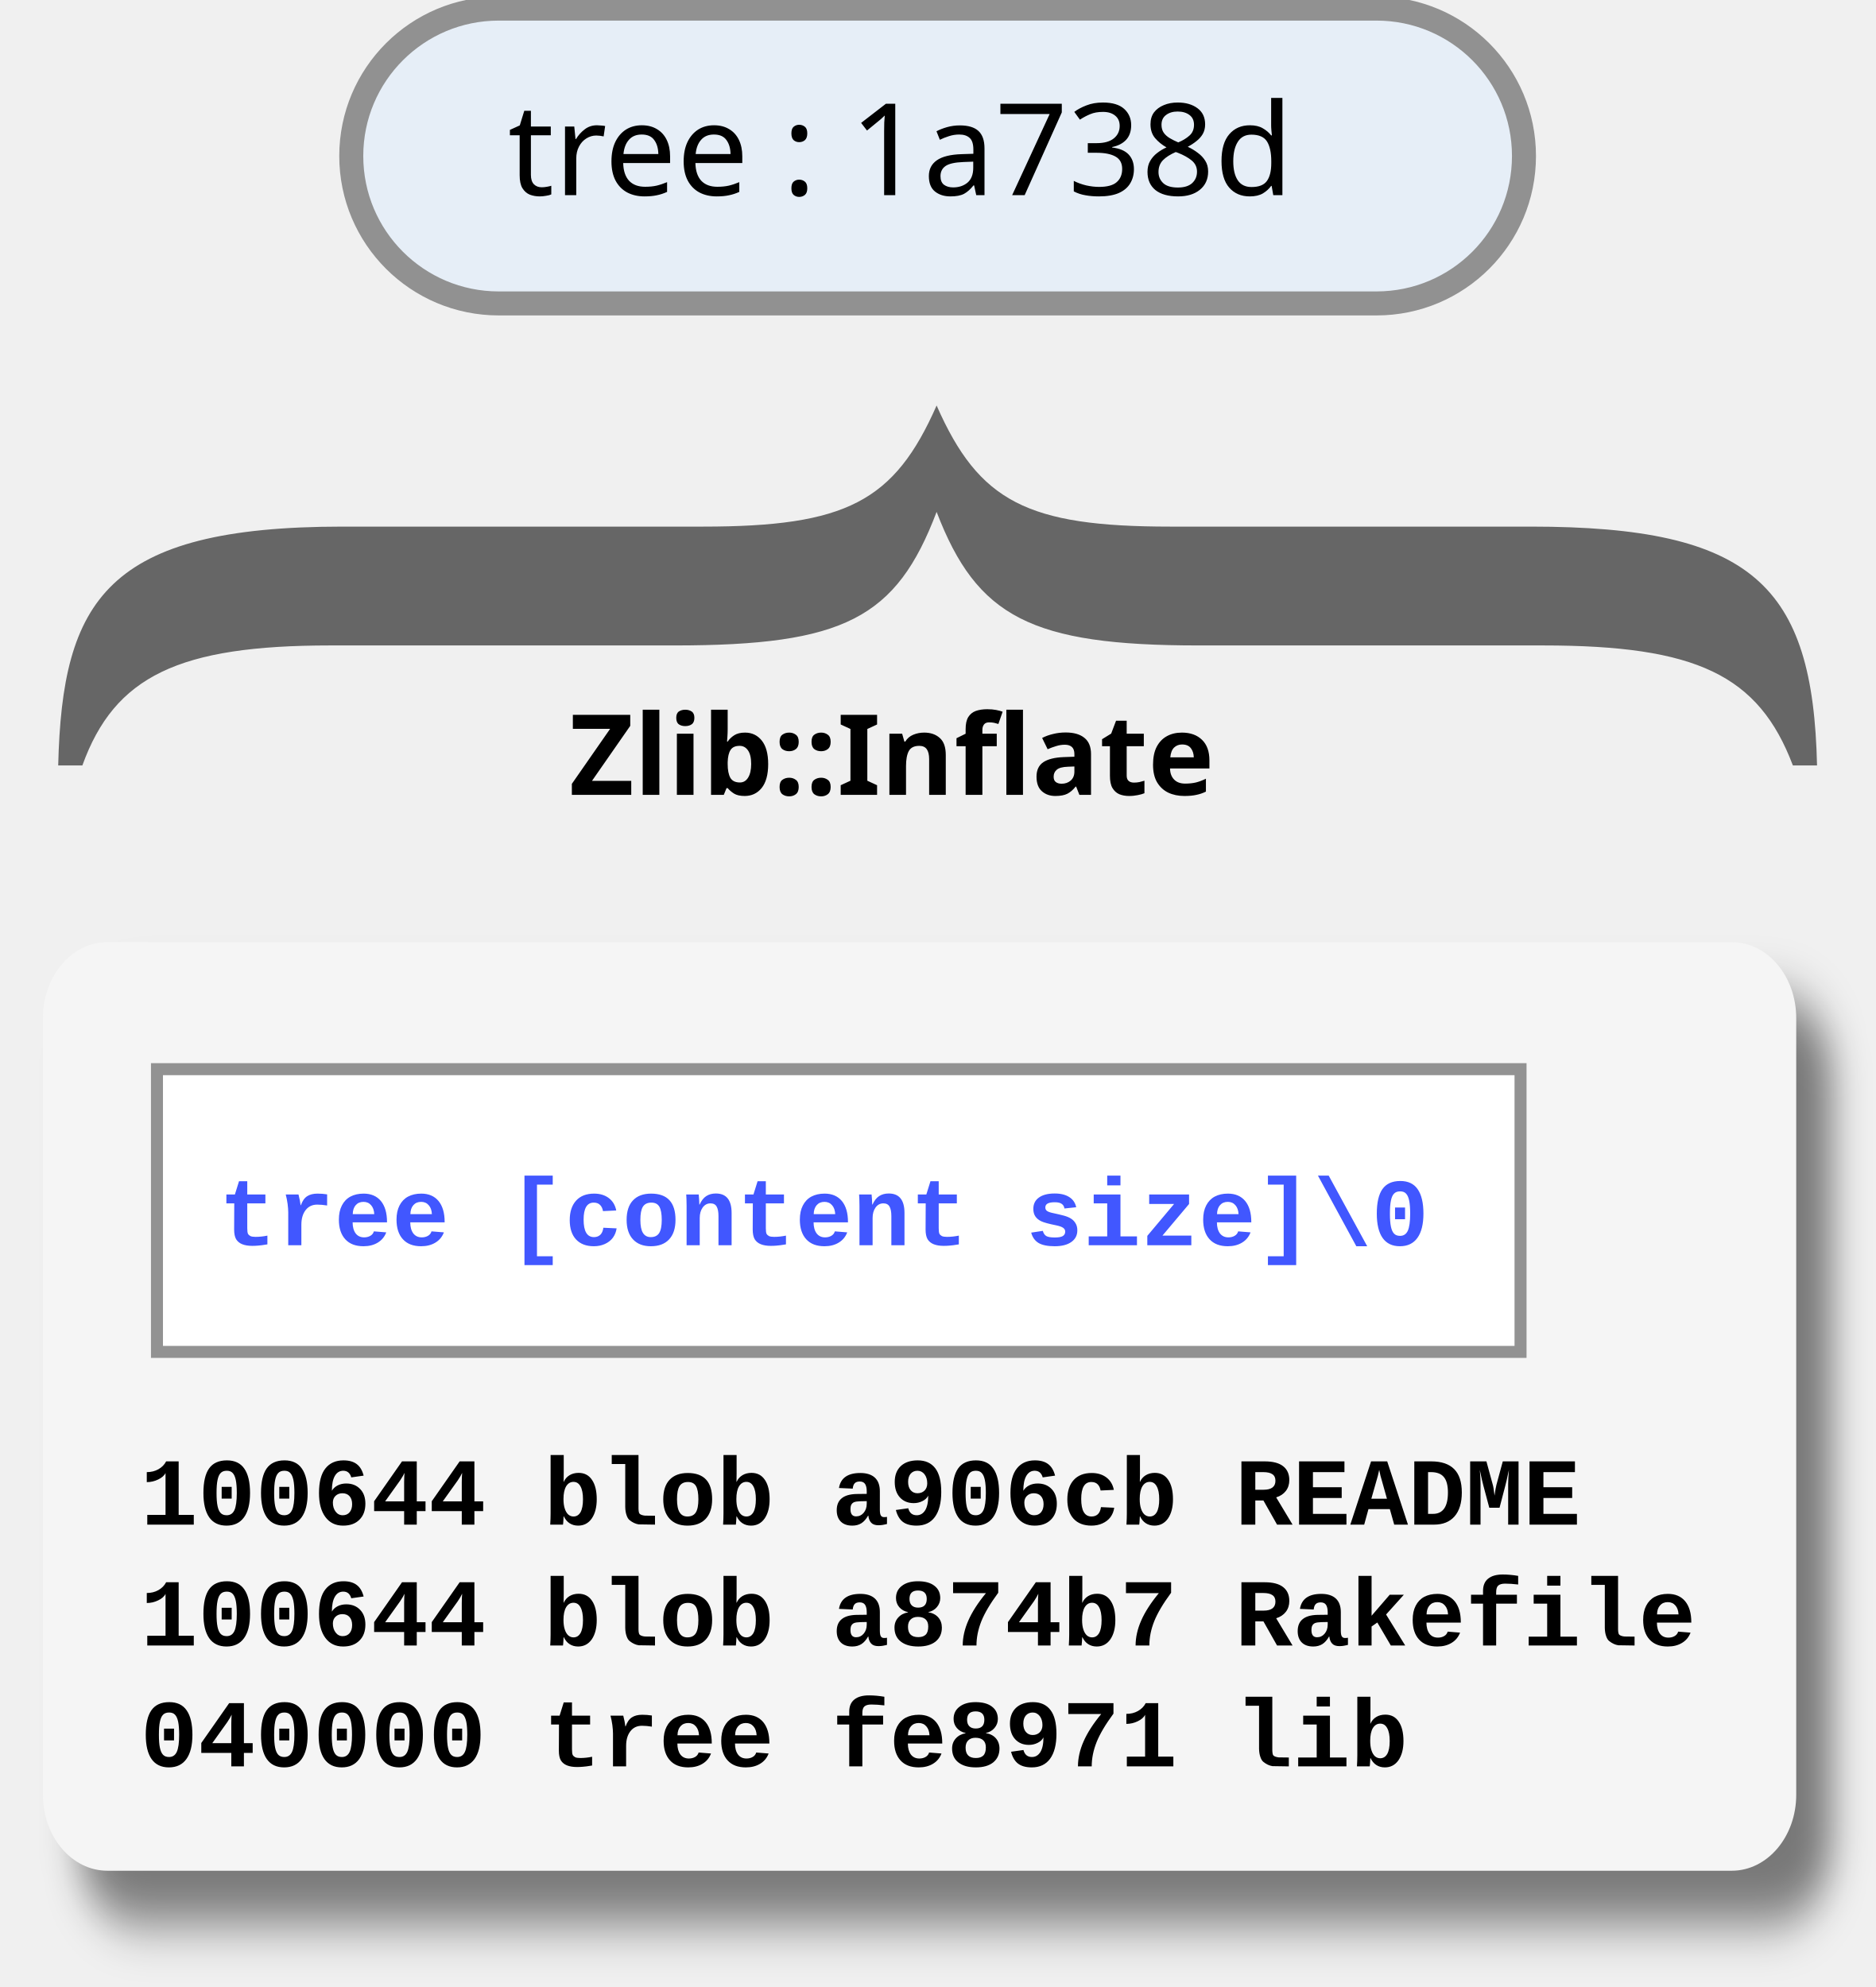
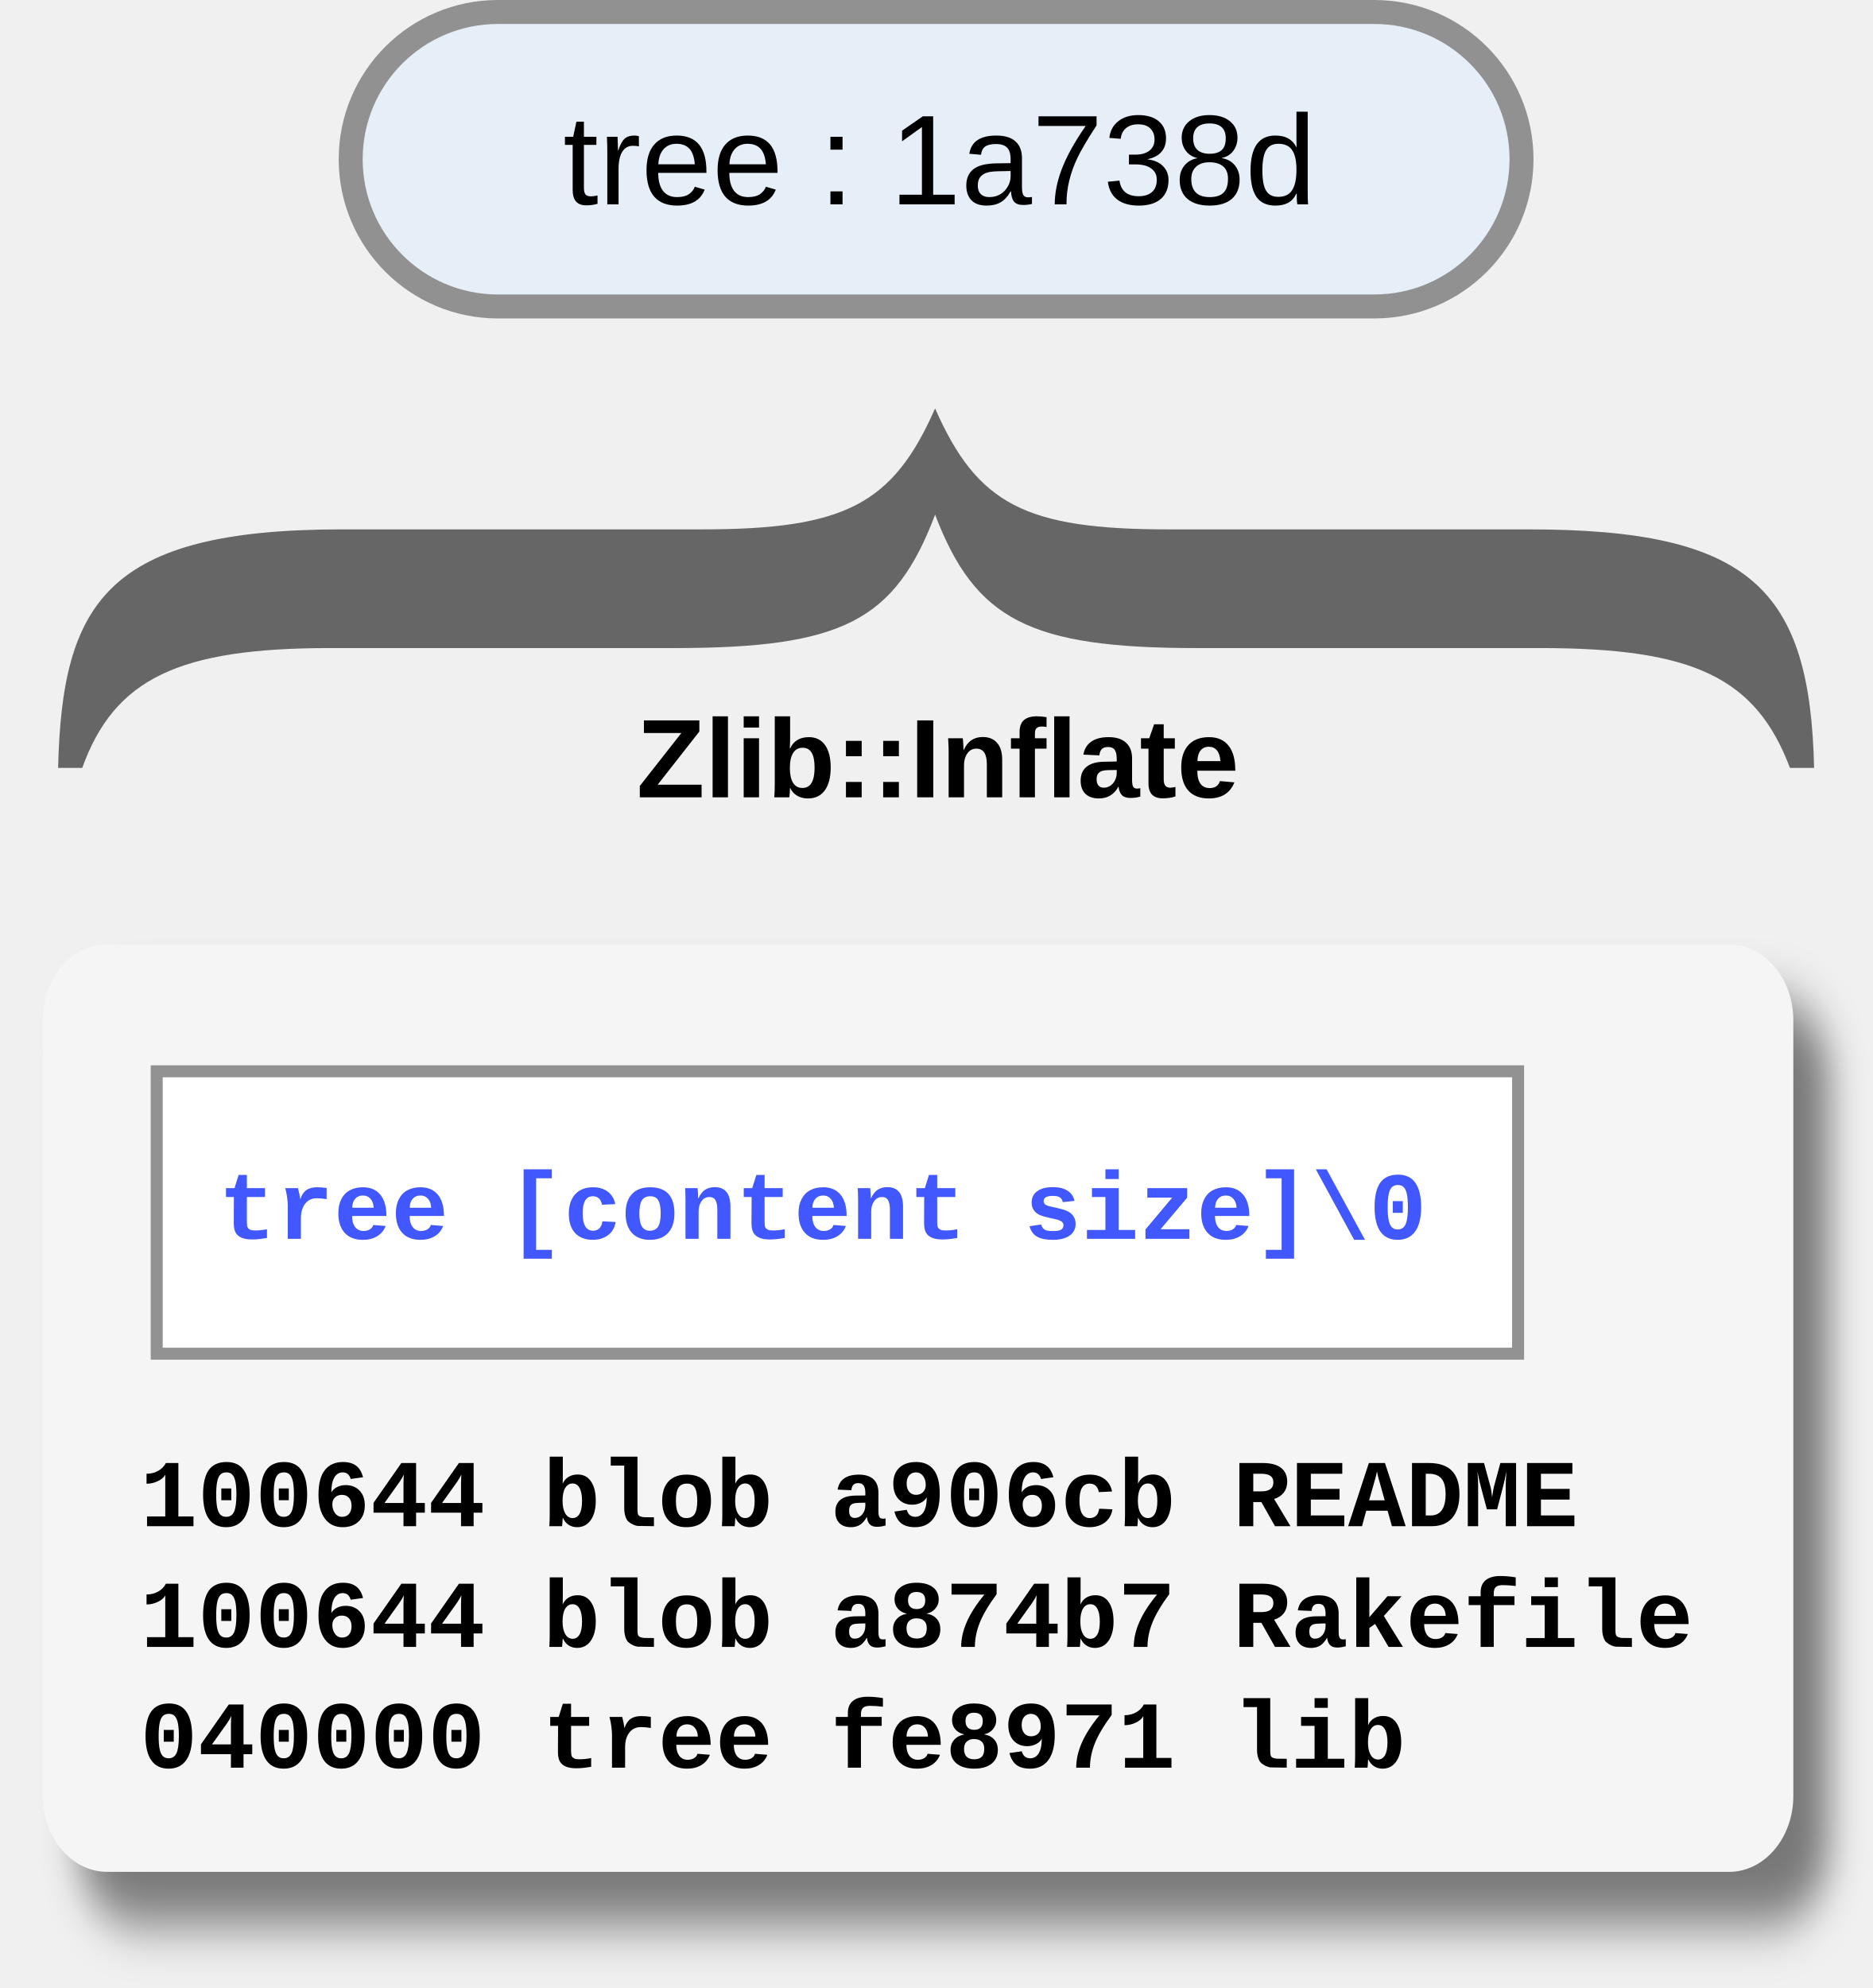
- <svg xmlns="http://www.w3.org/2000/svg" version="1.1" id="svg42994" width="234.36" height="248.363" viewBox="0 0 234.36 248.363" xml:space="preserve">
+ <svg xmlns="http://www.w3.org/2000/svg" version="1.1" id="svg42994" width="234.36" height="248.789" viewBox="0 0 234.36 248.789" xml:space="preserve">
  <defs id="defs42998">
    <filter style="color-interpolation-filters:sRGB" id="filter46395" x="-0.024" y="-0.068" width="1.07" height="1.193">
      <feFlood flood-opacity="0.498" flood-color="rgb(0,0,0)" result="flood" id="feFlood46385" />
      <feComposite in="flood" in2="SourceGraphic" operator="in" result="composite1" id="feComposite46387" />
      <feGaussianBlur in="composite1" stdDeviation="2.974" result="blur" id="feGaussianBlur46389" />
      <feOffset dx="6" dy="6" result="offset" id="feOffset46391" />
      <feComposite in="SourceGraphic" in2="offset" operator="over" result="composite2" id="feComposite46393" />
    </filter>
  </defs>
-   <text xml:space="preserve" style="font-weight:bold;font-size:14px;line-height:125%;font-family:'Open Sans';-inkscape-font-specification:'Open Sans Bold';letter-spacing:0px;word-spacing:0px;fill:none;stroke:#000000;stroke-width:0;stroke-linecap:butt;stroke-linejoin:miter;stroke-opacity:1;stroke-dasharray:none" x="71.126" y="99.353" id="t_zlib_deflate">
-     <tspan id="tspan43270" x="71.126" y="99.353" style="font-style:normal;font-variant:normal;font-weight:bold;font-stretch:normal;font-size:14px;font-family:sans-serif;-inkscape-font-specification:'sans-serif Bold';fill:#000000;fill-opacity:1;stroke:none;stroke-width:0;stroke-dasharray:none">Zlib::Inflate</tspan>
+   <text xml:space="preserve" style="font-weight:bold;font-size:14px;line-height:125%;font-family:Arial;-inkscape-font-specification:'Open Sans Bold';letter-spacing:0px;word-spacing:0px;fill:none;stroke:#000000;stroke-width:0;stroke-linecap:butt;stroke-linejoin:miter;stroke-dasharray:none;stroke-opacity:1" x="79.667" y="99.779" id="t_zlib_deflate">
+     <tspan id="tspan43270" x="79.667" y="99.779" style="font-style:normal;font-variant:normal;font-weight:bold;font-stretch:normal;font-size:14px;font-family:Arial;-inkscape-font-specification:'Arial Bold';fill:#000000;fill-opacity:1;stroke:none;stroke-width:0;stroke-dasharray:none">Zlib::Inflate</tspan>
  </text>
-   <g id="g6662" transform="translate(-8.9929548e-7,109.8659)">
+   <g id="g6662" transform="translate(-8.9929548e-7,110.2917)">
    <rect style="fill:#f5f5f5;fill-opacity:1;stroke:none;stroke-width:3.29;stroke-dasharray:none;stroke-dashoffset:0;stroke-opacity:1;filter:url(#filter46395)" id="b_main" width="291.529" height="104.913" x="28.286" y="-130.243" rx="10.714" ry="8.587" transform="matrix(0.7516301,0,0,1.106328,-15.89677,151.9875)" />
    <g id="g_tree_cont" transform="translate(-8.164274,0.02392416)">
      <rect style="fill:#ffffff;fill-opacity:1;stroke:#929292;stroke-width:1.5;stroke-dasharray:none;stroke-opacity:1" id="rect9100" width="170.413" height="35.34" x="27.782" y="23.75" rx="0" ry="0" />
-       <text xml:space="preserve" style="font-style:normal;font-variant:normal;font-weight:normal;font-stretch:normal;font-size:12px;line-height:125%;font-family:'Open Sans';-inkscape-font-specification:'Open Sans';letter-spacing:0px;word-spacing:0px;fill:#4157ff;fill-opacity:1;stroke:none;stroke-width:0;stroke-linecap:butt;stroke-linejoin:miter;stroke-dasharray:none;stroke-opacity:1" x="35.52" y="45.76" id="t_tree_cont">
-         <tspan id="tspan2963" x="35.52" y="45.76" style="font-style:normal;font-variant:normal;font-weight:bold;font-stretch:normal;font-size:12px;font-family:'Courier New';-inkscape-font-specification:'Courier New Bold';stroke:#4157ff;stroke-width:0;stroke-dasharray:none;stroke-opacity:1">tree [content size]\0</tspan>
+       <text xml:space="preserve" style="font-style:normal;font-variant:normal;font-weight:normal;font-stretch:normal;font-size:12px;line-height:125%;font-family:Arial;-inkscape-font-specification:Arial;letter-spacing:0px;word-spacing:0px;fill:#4157ff;fill-opacity:1;stroke:none;stroke-width:0;stroke-linecap:butt;stroke-linejoin:miter;stroke-dasharray:none;stroke-opacity:1" x="35.52" y="44.719" id="t_tree_cont">
+         <tspan id="tspan2963" x="35.52" y="44.719" style="font-style:normal;font-variant:normal;font-weight:bold;font-stretch:normal;font-size:12px;font-family:'Courier New';-inkscape-font-specification:'Courier New Bold';stroke:#4157ff;stroke-width:0;stroke-dasharray:none;stroke-opacity:1">tree [content size]\0</tspan>
      </text>
    </g>
-     <text xml:space="preserve" style="font-weight:bold;font-size:12px;line-height:125%;font-family:'Open Sans';-inkscape-font-specification:'Open Sans Bold';letter-spacing:0px;word-spacing:0px;fill:#000000;fill-opacity:1;stroke:none;stroke-width:0;stroke-linecap:butt;stroke-linejoin:miter;stroke-dasharray:none;stroke-opacity:1" x="17.532" y="80.705" id="t_main">
+     <text xml:space="preserve" style="font-weight:bold;font-size:12px;line-height:125%;font-family:Arial;-inkscape-font-specification:'Open Sans Bold';letter-spacing:0px;word-spacing:0px;fill:#000000;fill-opacity:1;stroke:none;stroke-width:0;stroke-linecap:butt;stroke-linejoin:miter;stroke-dasharray:none;stroke-opacity:1" x="17.532" y="80.705" id="t_main">
      <tspan id="tspan2580" x="17.532" y="80.705" style="font-style:normal;font-variant:normal;font-weight:bold;font-stretch:normal;font-size:12px;font-family:'Courier New';-inkscape-font-specification:'Courier New Bold';stroke:#000000;stroke-width:0;stroke-dasharray:none;stroke-opacity:1">100644 blob a906cb README</tspan>
      <tspan x="17.532" y="95.815" id="tspan2590" style="font-style:normal;font-variant:normal;font-weight:bold;font-stretch:normal;font-size:12px;font-family:'Courier New';-inkscape-font-specification:'Courier New Bold';stroke:#000000;stroke-width:0;stroke-dasharray:none;stroke-opacity:1">100644 blob a874b7 Rakefile</tspan>
      <tspan x="17.532" y="110.925" id="tspan2592" style="font-style:normal;font-variant:normal;font-weight:bold;font-stretch:normal;font-size:12px;font-family:'Courier New';-inkscape-font-specification:'Courier New Bold';stroke:#000000;stroke-width:0;stroke-dasharray:none;stroke-opacity:1">040000 tree fe8971 lib</tspan>
    </text>
  </g>
-   <path d="M 7.273,95.673 H 10.295 C 14.323,84.497 22.381,80.677 41.265,80.677 h 43.056 c 21.15,0 27.697,-3.395 32.733,-16.693 5.036,13.157 11.834,16.693 32.733,16.693 h 43.056 c 19.136,0 26.942,3.678 31.222,14.996 h 3.021 c -0.504,-22.494 -8.057,-29.85 -35.754,-29.85 H 146.262 c -17.877,0 -23.92,-3.112 -29.208,-15.137 -5.288,12.025 -11.331,15.137 -29.208,15.137 H 42.776 c -29.459,0 -34.999,9.195 -35.502,29.85 z" style="font-weight:bold;font-size:188.734px;line-height:125%;font-family:FreeSerif;-inkscape-font-specification:'FreeSerif Bold';letter-spacing:0px;word-spacing:0px;fill:#666666;stroke-width:0" id="path3649" />
-   <g id="g3028" transform="translate(-375.2156,-9.724435)">
+   <path d="M 7.274,96.098 H 10.295 C 14.324,84.922 22.381,81.103 41.265,81.103 h 43.056 c 21.15,0 27.697,-3.395 32.733,-16.693 5.036,13.157 11.834,16.693 32.733,16.693 h 43.056 c 19.136,0 26.942,3.678 31.222,14.996 h 3.021 c -0.504,-22.494 -8.057,-29.85 -35.754,-29.85 h -45.071 c -17.877,0 -23.92,-3.112 -29.208,-15.137 -5.288,12.025 -11.331,15.137 -29.208,15.137 H 42.776 c -29.459,0 -34.999,9.195 -35.502,29.85 z" style="font-weight:bold;font-size:188.734px;line-height:125%;letter-spacing:0px;word-spacing:0px;fill:#666666;stroke-width:0" id="path3649" />
+   <g id="g3028" transform="translate(-375.2156,-9.298656)">
    <rect style="fill:#e6eef7;fill-opacity:1;stroke:#919191;stroke-width:3;stroke-dasharray:none;stroke-opacity:1" id="rect8286" width="146.561" height="36.852" x="419.115" y="10.799" ry="18.426" rx="18.426" />
-     <text xml:space="preserve" style="font-style:normal;font-variant:normal;font-weight:normal;font-stretch:normal;font-size:16px;line-height:125%;font-family:'Courier New';-inkscape-font-specification:'Courier New';letter-spacing:0px;word-spacing:0px;fill:#000000;fill-opacity:1;stroke:none;stroke-width:0;stroke-linecap:butt;stroke-linejoin:miter;stroke-opacity:1;stroke-dasharray:none" x="438.693" y="34.115" id="text3016">
-       <tspan id="tspan3014" x="438.693" y="34.115" style="font-style:normal;font-variant:normal;font-weight:normal;font-stretch:normal;font-size:16px;font-family:sans-serif;-inkscape-font-specification:sans-serif;stroke-width:0;stroke-dasharray:none">tree : 1a738d</tspan>
+     <text xml:space="preserve" style="font-style:normal;font-variant:normal;font-weight:normal;font-stretch:normal;font-size:16px;line-height:125%;font-family:'Courier New';-inkscape-font-specification:'Courier New';letter-spacing:0px;word-spacing:0px;fill:#000000;fill-opacity:1;stroke:none;stroke-width:0;stroke-linecap:butt;stroke-linejoin:miter;stroke-dasharray:none;stroke-opacity:1" x="445.685" y="34.873" id="text3016">
+       <tspan id="tspan3014" x="445.685" y="34.873" style="font-style:normal;font-variant:normal;font-weight:normal;font-stretch:normal;font-size:16px;font-family:Arial;-inkscape-font-specification:Arial;stroke-width:0;stroke-dasharray:none">tree : 1a738d</tspan>
    </text>
  </g>
</svg>
